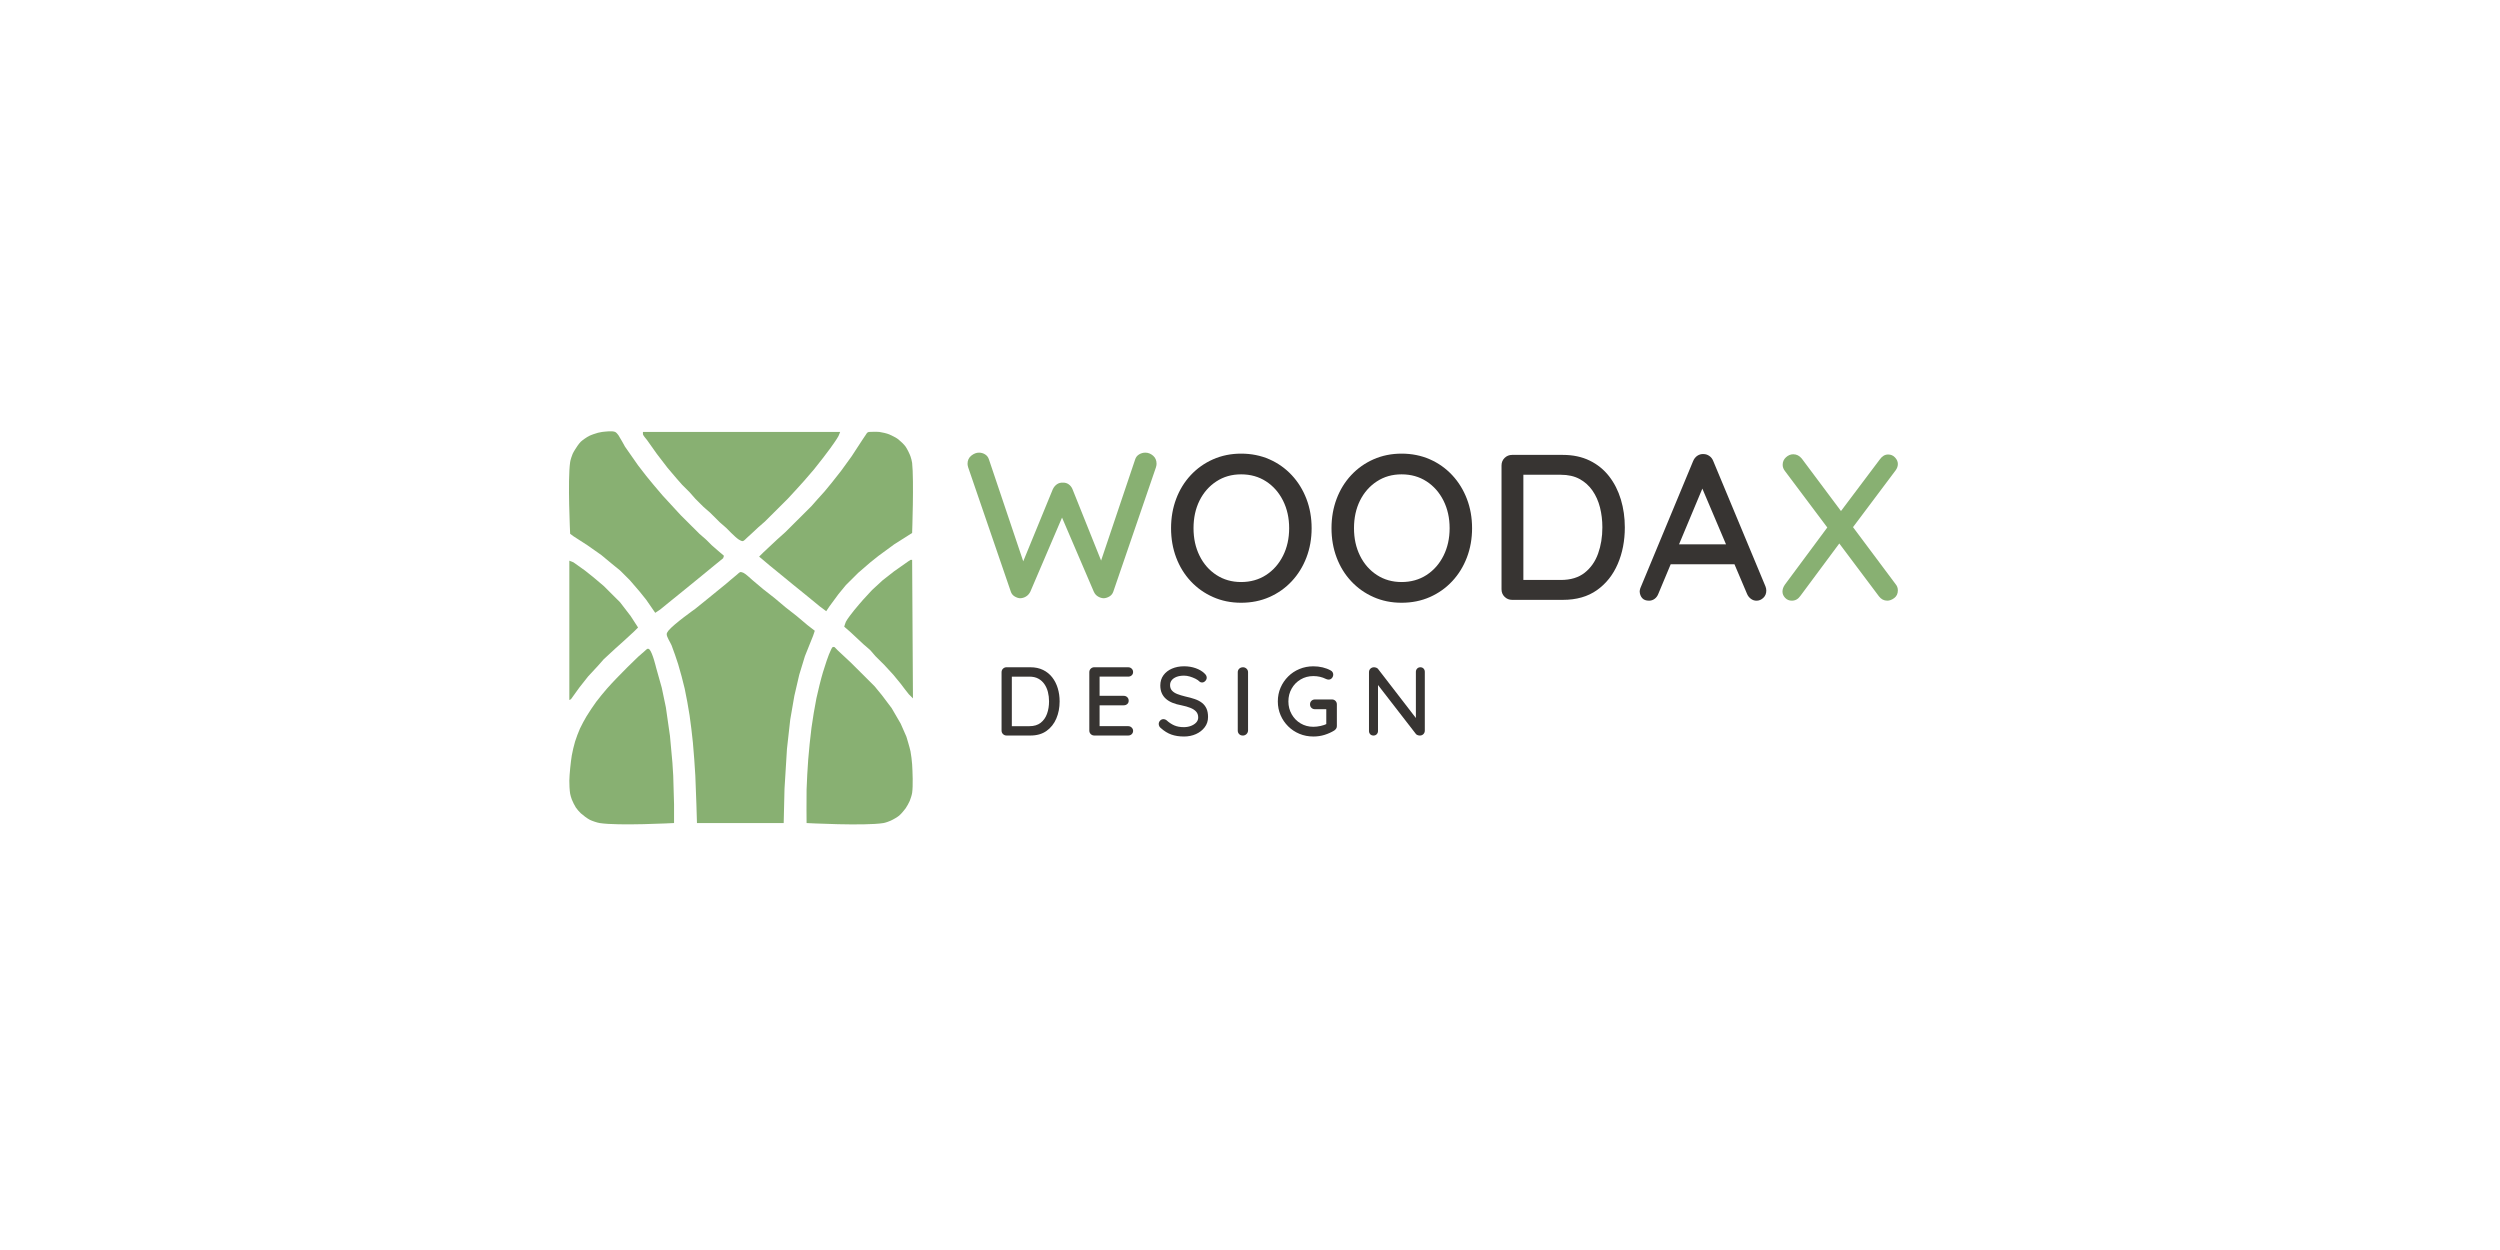
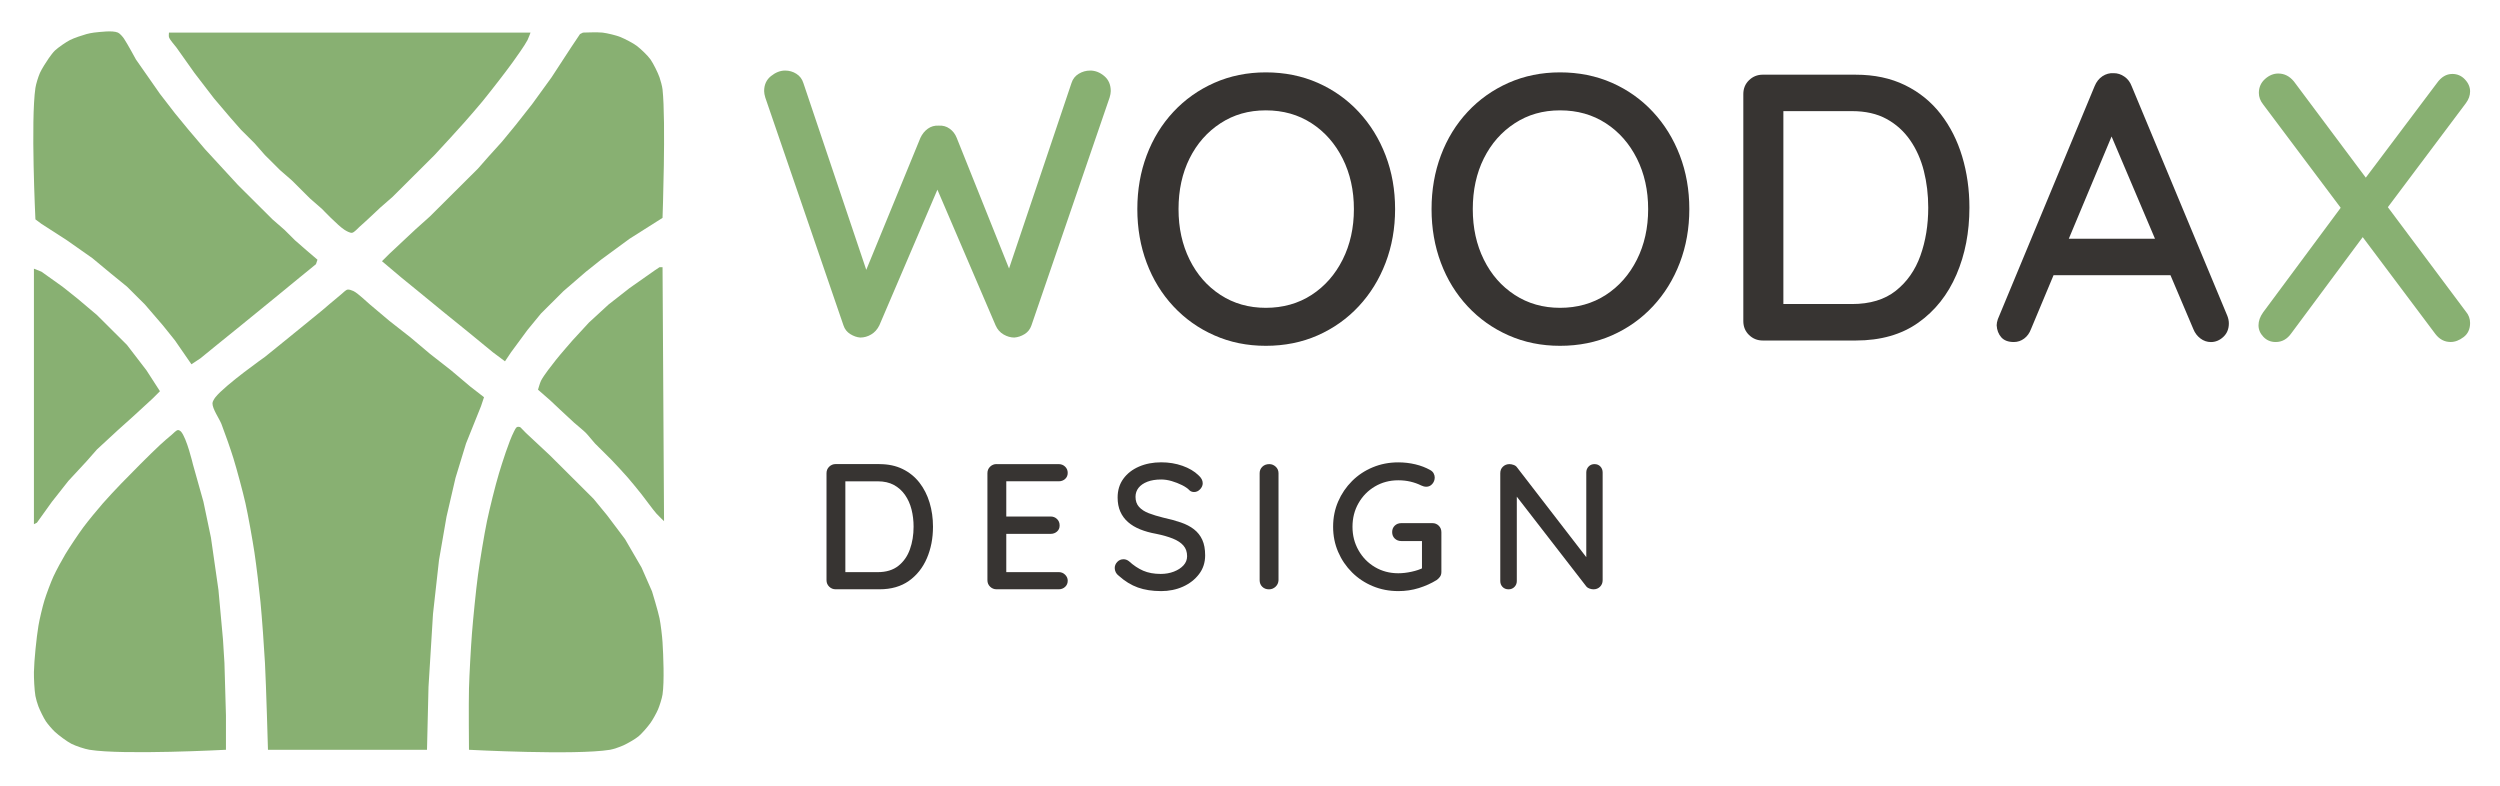
- <svg xmlns="http://www.w3.org/2000/svg" id="logo" viewBox="0 0 3000 1500">
+ <svg xmlns="http://www.w3.org/2000/svg" id="logo" viewBox="661 497 1636 514">
  <defs>
    <style>
      .cls-1 {
        fill: #373432;
      }

      .cls-2 {
        fill: #88b072;
      }
    </style>
  </defs>
  <g>
    <g>
      <path class="cls-1" d="M1236.53,800.72c5.73,0,10.76,1.07,15.16,3.22,4.39,2.15,8.04,5.12,10.98,8.88,2.94,3.79,5.16,8.16,6.65,13.1,1.49,4.96,2.23,10.19,2.23,15.74,0,7.58-1.33,14.45-4,20.66-2.67,6.21-6.59,11.13-11.74,14.8-5.18,3.67-11.59,5.51-19.27,5.51h-28.67c-1.65,0-3.06-.57-4.23-1.7-1.18-1.13-1.77-2.56-1.77-4.28v-69.98c0-1.72.59-3.14,1.77-4.28,1.18-1.13,2.59-1.7,4.23-1.7h28.67v.02ZM1235.36,871.41c5.57,0,10.06-1.37,13.51-4.1s5.98-6.35,7.57-10.82c1.61-4.49,2.41-9.41,2.41-14.8,0-3.98-.45-7.73-1.35-11.29-.9-3.55-2.31-6.72-4.23-9.47-1.92-2.77-4.35-4.96-7.29-6.56-2.94-1.6-6.49-2.4-10.63-2.4h-22.21l1.06-1.05v61.66l-.71-1.17h21.88Z" />
      <path class="cls-1" d="M1313.16,800.72h40.66c1.65,0,3.04.55,4.18,1.64,1.14,1.09,1.71,2.46,1.71,4.1s-.57,2.97-1.71,3.98c-1.14,1.02-2.53,1.52-4.18,1.52h-35.49l1.18-1.99v26.2l-1.06-1.17h30.08c1.65,0,3.04.55,4.18,1.64s1.71,2.5,1.71,4.22-.57,2.97-1.71,3.98-2.53,1.52-4.18,1.52h-29.84l.82-1.05v27.02l-.82-.94h35.14c1.65,0,3.04.57,4.18,1.7,1.14,1.13,1.71,2.44,1.71,3.92,0,1.64-.57,2.99-1.71,4.04-1.14,1.05-2.53,1.58-4.18,1.58h-40.66c-1.65,0-3.06-.57-4.24-1.7-1.18-1.13-1.76-2.56-1.76-4.28v-69.98c0-1.72.59-3.14,1.76-4.28,1.18-1.13,2.59-1.7,4.24-1.7Z" />
      <path class="cls-1" d="M1420.68,883.81c-5.65,0-10.65-.78-15.04-2.34-4.39-1.56-8.57-4.14-12.57-7.73-.86-.62-1.51-1.39-1.94-2.28-.43-.9-.65-1.82-.65-2.75,0-1.48.55-2.81,1.65-3.98,1.1-1.17,2.47-1.76,4.12-1.76,1.25,0,2.43.43,3.53,1.29,2.98,2.73,6.1,4.8,9.33,6.21,3.25,1.41,7.06,2.11,11.45,2.11,3.14,0,6.02-.51,8.63-1.52,2.63-1.02,4.73-2.38,6.3-4.1,1.57-1.72,2.35-3.71,2.35-5.98,0-2.81-.8-5.14-2.41-6.97-1.6-1.84-3.92-3.36-6.94-4.57-3.02-1.21-6.65-2.25-10.86-3.1-3.92-.7-7.43-1.68-10.51-2.93-3.1-1.25-5.74-2.83-7.92-4.74-2.2-1.91-3.88-4.2-5.06-6.85-1.18-2.66-1.77-5.74-1.77-9.24,0-4.76,1.26-8.85,3.76-12.28,2.51-3.44,5.92-6.09,10.22-7.95,4.31-1.87,9.16-2.81,14.57-2.81,4.94,0,9.55.76,13.87,2.28,4.31,1.52,7.78,3.57,10.45,6.15,1.88,1.64,2.82,3.4,2.82,5.27,0,1.41-.57,2.71-1.7,3.92-1.14,1.21-2.45,1.82-3.94,1.82-1.09,0-2.04-.31-2.82-.94-1.26-1.33-2.94-2.52-5.06-3.57-2.12-1.05-4.37-1.93-6.76-2.64-2.39-.7-4.69-1.05-6.88-1.05-3.53,0-6.55.49-9.06,1.46-2.51.98-4.43,2.3-5.76,3.98-1.33,1.68-2,3.65-2,5.92,0,2.66.76,4.84,2.29,6.56s3.67,3.1,6.41,4.16c2.74,1.05,5.88,2.01,9.39,2.87,4.31.94,8.15,1.99,11.57,3.16,3.41,1.17,6.3,2.68,8.63,4.51,2.35,1.84,4.16,4.12,5.4,6.85,1.26,2.73,1.88,6.13,1.88,10.17,0,4.69-1.33,8.79-4,12.28-2.66,3.51-6.17,6.25-10.51,8.2-4.33,1.95-9.18,2.93-14.51,2.93l.06-.02Z" />
      <path class="cls-1" d="M1497.66,876.68c-.08,1.72-.73,3.14-1.94,4.28-1.22,1.13-2.65,1.7-4.3,1.7-1.8,0-3.27-.57-4.41-1.7-1.14-1.13-1.7-2.56-1.7-4.28v-69.98c0-1.72.59-3.14,1.77-4.28,1.17-1.13,2.7-1.7,4.58-1.7,1.57,0,2.96.57,4.18,1.7,1.21,1.13,1.82,2.56,1.82,4.28v69.98Z" />
      <path class="cls-1" d="M1576.04,883.81c-5.96,0-11.5-1.07-16.68-3.22-5.18-2.15-9.69-5.15-13.57-9-3.88-3.87-6.92-8.32-9.1-13.4-2.19-5.08-3.3-10.56-3.3-16.5s1.1-11.42,3.3-16.5c2.19-5.08,5.23-9.53,9.1-13.4,3.88-3.87,8.41-6.87,13.57-9,5.18-2.15,10.72-3.22,16.68-3.22,3.84,0,7.55.43,11.16,1.29,3.61.86,6.84,2.11,9.74,3.75,1.02.55,1.77,1.27,2.24,2.17.47.9.7,1.78.7,2.64,0,1.64-.53,3.07-1.59,4.28-1.06,1.21-2.37,1.82-3.94,1.82-.55,0-1.12-.08-1.7-.23-.59-.16-1.12-.35-1.59-.59-2.19-1.09-4.55-1.93-7.05-2.52-2.51-.59-5.18-.88-7.98-.88-5.65,0-10.72,1.35-15.28,4.04-4.55,2.69-8.13,6.35-10.74,10.93-2.63,4.61-3.94,9.74-3.94,15.45s1.31,10.74,3.94,15.39c2.62,4.65,6.22,8.32,10.74,10.99,4.55,2.69,9.63,4.04,15.28,4.04,2.74,0,5.65-.33,8.69-1,3.06-.66,5.65-1.54,7.76-2.64l-.94,3.16v-22.24l1.88,1.64h-15.39c-1.73,0-3.16-.55-4.3-1.64-1.13-1.09-1.7-2.5-1.7-4.22s.57-3.12,1.7-4.22c1.14-1.09,2.57-1.64,4.3-1.64h20.33c1.65,0,3.04.57,4.18,1.7,1.14,1.13,1.7,2.56,1.7,4.28v25.97c0,1.25-.31,2.3-.94,3.16-.63.86-1.34,1.56-2.12,2.11-3.53,2.19-7.44,3.94-11.68,5.27-4.28,1.33-8.75,1.99-13.46,1.99v-.02Z" />
      <path class="cls-1" d="M1704.47,800.72c1.57,0,2.84.53,3.83,1.58.98,1.05,1.47,2.36,1.47,3.92v70.45c0,1.72-.57,3.14-1.7,4.28-1.14,1.13-2.57,1.7-4.3,1.7-.79,0-1.63-.16-2.53-.47-.91-.31-1.59-.74-2.06-1.29l-48.29-62.37,2.71-1.52v60.26c0,1.48-.51,2.75-1.53,3.81-1.02,1.05-2.31,1.58-3.88,1.58s-2.96-.53-3.94-1.58c-.98-1.05-1.47-2.32-1.47-3.81v-70.57c0-1.8.59-3.24,1.77-4.33,1.18-1.09,2.59-1.64,4.23-1.64.87,0,1.79.18,2.76.53.98.35,1.71.88,2.18,1.58l47.11,61.08-1.77,1.64v-59.34c0-1.56.52-2.87,1.53-3.92,1.02-1.05,2.31-1.58,3.88-1.58v.02Z" />
    </g>
    <g>
      <path class="cls-2" d="M1374.41,543.17c3.33,0,6.41,1.21,9.24,3.61,2.82,2.4,4.23,5.68,4.23,9.82,0,1.15-.25,2.58-.75,4.22l-51.15,149.1c-.84,2.48-2.33,4.39-4.49,5.72-2.16,1.33-4.41,2.07-6.74,2.25-2.33,0-4.67-.66-6.98-1.99-2.33-1.33-4.08-3.32-5.24-5.96l-39.43-91.95,2.25,1-38.92,90.95c-1.33,2.66-3.12,4.65-5.37,5.96-2.25,1.33-4.61,1.99-7.12,1.99-2.16-.16-4.33-.92-6.49-2.25-2.16-1.33-3.67-3.22-4.49-5.72l-51.16-149.1c-.49-1.66-.75-3.07-.75-4.22,0-4.14,1.49-7.42,4.49-9.82,3-2.4,6.08-3.61,9.24-3.61,2.67,0,5.12.7,7.35,2.11,2.25,1.41,3.78,3.44,4.61,6.09l43.17,128.23h-4.49l37.92-92.44c1.16-2.48,2.78-4.47,4.86-5.96,2.08-1.48,4.45-2.15,7.12-1.99,2.67-.16,5.04.49,7.12,1.99,2.08,1.48,3.63,3.48,4.61,5.96l35.94,89.7-3.74,1.99,42.92-127.47c.82-2.66,2.41-4.69,4.74-6.09,2.33-1.41,4.82-2.11,7.49-2.11v-.02Z" />
      <path class="cls-1" d="M1573.95,633.83c0,12.59-2.08,24.31-6.23,35.17-4.16,10.86-10.02,20.35-17.59,28.45-7.57,8.12-16.51,14.45-26.82,19.02-10.32,4.55-21.63,6.83-33.94,6.83s-23.37-2.28-33.68-6.83c-10.32-4.55-19.26-10.9-26.83-19.02-7.57-8.12-13.39-17.59-17.47-28.45-4.08-10.86-6.12-22.57-6.12-35.17s2.04-24.31,6.12-35.17c4.08-10.86,9.9-20.33,17.47-28.45,7.57-8.12,16.51-14.45,26.83-19.02,10.31-4.55,21.54-6.83,33.68-6.83s23.63,2.28,33.94,6.83c10.31,4.55,19.25,10.9,26.82,19.02,7.57,8.12,13.43,17.61,17.59,28.45,4.16,10.86,6.23,22.57,6.23,35.17ZM1546.99,633.83c0-12.26-2.45-23.28-7.35-33.06-4.9-9.76-11.68-17.48-20.33-23.1-8.65-5.62-18.63-8.45-29.95-8.45s-21.03,2.81-29.68,8.45c-8.65,5.64-15.39,13.3-20.22,22.98-4.82,9.69-7.23,20.76-7.23,33.18s2.41,23.28,7.23,33.06c4.83,9.78,11.58,17.48,20.22,23.1,8.65,5.64,18.54,8.45,29.68,8.45s21.29-2.81,29.95-8.45c8.65-5.62,15.43-13.34,20.33-23.1,4.9-9.76,7.35-20.8,7.35-33.06Z" />
      <path class="cls-1" d="M1766.49,633.83c0,12.59-2.08,24.31-6.23,35.17-4.16,10.86-10.02,20.35-17.59,28.45-7.57,8.12-16.5,14.45-26.82,19.02-10.31,4.55-21.63,6.83-33.94,6.83s-23.38-2.28-33.69-6.83c-10.31-4.55-19.25-10.9-26.82-19.02-7.57-8.12-13.4-17.59-17.47-28.45-4.08-10.86-6.12-22.57-6.12-35.17s2.04-24.31,6.12-35.17c4.08-10.86,9.9-20.33,17.47-28.45,7.57-8.12,16.51-14.45,26.82-19.02,10.31-4.55,21.55-6.83,33.69-6.83s23.63,2.28,33.94,6.83c10.32,4.55,19.25,10.9,26.82,19.02,7.57,8.12,13.43,17.61,17.59,28.45,4.16,10.86,6.23,22.57,6.23,35.17ZM1739.55,633.83c0-12.26-2.45-23.28-7.35-33.06-4.9-9.76-11.68-17.48-20.33-23.1-8.65-5.62-18.63-8.45-29.95-8.45s-21.03,2.81-29.68,8.45c-8.65,5.64-15.39,13.3-20.22,22.98-4.82,9.69-7.23,20.76-7.23,33.18s2.41,23.28,7.23,33.06c4.83,9.78,11.58,17.48,20.22,23.1,8.65,5.64,18.54,8.45,29.68,8.45s21.29-2.81,29.95-8.45c8.65-5.62,15.43-13.34,20.33-23.1,4.9-9.76,7.35-20.8,7.35-33.06Z" />
      <path class="cls-1" d="M1875.43,545.88c12.14,0,22.86,2.28,32.19,6.83,9.31,4.55,17.1,10.86,23.33,18.88,6.23,8.04,10.94,17.32,14.1,27.83,3.16,10.52,4.74,21.65,4.74,33.43,0,16.07-2.82,30.7-8.49,43.86-5.66,13.16-13.97,23.65-24.95,31.44-10.98,7.79-24.63,11.68-40.92,11.68h-60.88c-3.49,0-6.49-1.19-8.98-3.61-2.48-2.4-3.74-5.43-3.74-9.08v-148.58c0-3.65,1.26-6.66,3.74-9.08,2.49-2.4,5.49-3.61,8.98-3.61h60.88v.02ZM1872.94,695.96c11.8,0,21.37-2.89,28.69-8.69,7.31-5.8,12.68-13.45,16.09-22.98,3.41-9.53,5.12-19.99,5.12-31.44,0-8.45-.96-16.44-2.87-23.98-1.92-7.54-4.9-14.25-8.98-20.13-4.08-5.88-9.23-10.52-15.46-13.92-6.23-3.4-13.76-5.1-22.59-5.1h-47.15l2.25-2.25v130.96l-1.49-2.48h46.41-.02Z" />
      <path class="cls-1" d="M2046.22,578.18l-56.13,134.18c-1,2.66-2.49,4.73-4.49,6.21s-4.23,2.25-6.74,2.25c-3.67,0-6.41-1.03-8.24-3.1-1.82-2.07-2.82-4.69-3-7.83,0-1.15.26-2.48.75-3.98l63.37-152.58c1.16-2.81,2.87-4.98,5.12-6.46,2.26-1.48,4.71-2.15,7.36-1.99,2.48,0,4.82.74,6.97,2.25,2.16,1.48,3.75,3.57,4.75,6.21l62.62,150.33c.66,1.66,1,3.32,1,4.98,0,3.65-1.22,6.58-3.63,8.83-2.41,2.25-5.12,3.36-8.12,3.36-2.49,0-4.78-.78-6.87-2.36-2.08-1.58-3.62-3.61-4.6-6.09l-56.65-133.44,6.49-.74h.04ZM2000.07,677.08l11.23-23.86h70.61l4.23,23.86h-86.07Z" />
      <path class="cls-2" d="M2150.18,720.82c-3.16,0-5.83-1.11-7.98-3.36s-3.23-4.76-3.23-7.58,1-5.62,3-8.45l52.9-71.31,13.72,20.13-48.15,64.85c-2.67,3.81-6.08,5.72-10.24,5.72h-.02ZM2151.92,545.12c4,0,7.4,1.74,10.24,5.21l112.52,150.59c1.83,2.15,2.75,4.65,2.75,7.46,0,3.98-1.41,7.05-4.23,9.2-2.83,2.15-5.67,3.22-8.49,3.22-4,0-7.32-1.74-9.98-5.21l-112.78-150.33c-1.83-2.32-2.75-4.8-2.75-7.46,0-3.65,1.34-6.66,4-9.08,2.67-2.4,5.57-3.61,8.72-3.61v.02ZM2265.71,545.38c3.34,0,6.12,1.21,8.35,3.61,2.26,2.4,3.37,5.02,3.37,7.83,0,2.66-.92,5.21-2.75,7.69l-52.39,69.83-14.22-19.62,47.66-63.36c2.83-3.98,6.16-5.96,9.98-5.96l-.02-.02Z" />
    </g>
  </g>
  <g>
    <path class="cls-2" d="M888.39,686.5c.99-.2,3.02.53,3.93.98,3.11,1.56,8.12,6.58,10.8,8.8,3.21,2.66,12.76,10.76,12.76,10.76l13.75,10.76,12.76,10.76,13.75,10.76,12.76,10.76,8.84,6.84-1.96,5.87-9.82,24.44-6.87,22.49-5.89,25.42-4.91,28.36-3.93,35.2-2.95,47.91-.98,41.07h-104.07s-1.2-42.54-1.96-56.71c-.54-10.03-1.97-30.09-2.95-40.09-.79-8.09-2.71-24.23-3.93-32.27-1.23-8.11-4.09-24.27-5.89-32.27-1.66-7.41-5.62-22.08-7.85-29.33-1.75-5.69-5.69-16.94-7.85-22.49-1.35-3.47-6-9.96-5.89-13.69.03-1.09,1.28-3.06,1.96-3.91,6.54-8.15,32.4-26.4,32.4-26.4l15.71-12.71,21.6-17.6s9.49-8.16,12.76-10.76c.96-.76,2.73-2.69,3.93-2.93Z" />
    <path class="cls-2" d="M722.47,518.33c3.91-.39,12.1-1.56,15.71,0,1.27.55,3.15,2.76,3.93,3.91,2.21,3.27,7.85,13.69,7.85,13.69l15.71,22.49,9.82,12.71,8.84,10.76,10.8,12.71,21.6,23.47,22.58,22.49,7.85,6.84,6.87,6.84,7.85,6.84,6.87,5.87-.98,2.93-10.8,8.8-16.69,13.69-21.6,17.6-15.71,12.71-10.8,8.8-5.89,3.91-10.8-15.64-7.85-9.78-11.78-13.69-11.78-11.73-10.8-8.8-11.78-9.78-16.69-11.73-16.69-10.76-3.93-2.93s-3.14-64.76,0-86.04c.37-2.53,1.91-7.44,2.95-9.78,1.16-2.61,4.26-7.44,5.89-9.78.9-1.29,2.78-3.82,3.93-4.89,2.19-2.04,7.16-5.47,9.82-6.84s8.03-3.14,10.8-3.91c1.21-.34,3.66-.85,4.91-.98Z" />
    <path class="cls-2" d="M1042.53,518.33s9.6-.39,12.76,0,8.98,1.78,11.78,2.93,8.37,3.99,10.8,5.87,7.06,6.24,8.84,8.8c1.87,2.7,4.82,8.63,5.89,11.73.66,1.91,1.75,5.82,1.96,7.82,2.28,20.9,0,84.09,0,84.09l-21.6,13.69-18.65,13.69-9.82,7.82-14.73,12.71-14.73,14.67-8.84,10.76-10.8,14.67-3.93,5.87-7.85-5.87-16.69-13.69-15.71-12.71-16.69-13.69-10.8-8.8-12.76-10.76,4.91-4.89,16.69-15.64,9.82-8.8,31.42-31.29,6.87-7.82,8.84-9.78,8.84-10.76,10.8-13.69,12.76-17.6,12.76-19.56,5.89-8.8,1.96-.98Z" />
    <path class="cls-2" d="M999.33,776.46c.43-.23,1.51-.18,1.96,0,.37.14.87.79,1.15,1.07.71.69,2.78,2.84,2.78,2.84l15.71,14.67,28.47,28.36,8.84,10.76,11.78,15.64,10.8,18.58,6.87,15.64s4.01,13.12,4.91,17.6c.78,3.86,1.72,11.71,1.96,15.64.53,8.54,1.25,25.76,0,34.22-.37,2.53-1.95,7.43-2.95,9.78s-3.45,6.75-4.91,8.8c-1.71,2.4-5.58,6.92-7.85,8.8s-7.22,4.68-9.82,5.87c-2.12.97-6.54,2.56-8.84,2.93-22.78,3.68-92.29,0-92.29,0,0,0-.27-30.07,0-40.09.25-9.05,1.25-27.15,1.96-36.18.75-9.55,2.64-28.64,3.93-38.13,1.19-8.84,4.07-26.47,5.89-35.2,1.65-7.89,5.51-23.57,7.85-31.29,2.12-6.96,6.49-20.91,9.82-27.38.4-.78,1.18-2.52,1.96-2.93Z" />
    <path class="cls-2" d="M777.45,778.41c.55-.05,1.6.57,1.96.98,3.82,4.27,7.85,21.51,7.85,21.51l6.87,24.44,4.91,23.47,4.91,34.22,2.95,32.27.98,15.64.98,34.22v22.49s-67.29,3.56-89.34,0c-3.06-.5-9.02-2.5-11.78-3.91-2.97-1.52-8.35-5.57-10.8-7.82-1.66-1.53-4.64-4.97-5.89-6.84-1.52-2.28-3.91-7.23-4.91-9.78-.65-1.66-1.66-5.09-1.96-6.84-.67-3.86-1.05-11.73-.98-15.64.13-7.61,1.7-22.8,2.95-30.31.7-4.21,2.68-12.54,3.93-16.62s4.16-11.84,5.89-15.64,5.71-11.1,7.85-14.67c2.73-4.54,8.63-13.34,11.78-17.6,3-4.06,9.45-11.84,12.76-15.64,2.84-3.27,8.77-9.59,11.78-12.71,6.25-6.48,18.94-19.28,25.53-25.42,1.91-1.78,5.83-5.21,7.85-6.84.95-.77,2.71-2.82,3.93-2.93Z" />
    <path class="cls-2" d="M771.56,518.33h236.61s-1.35,3.72-1.96,4.89c-2.06,3.9-7.26,11.07-9.82,14.67-2.13,2.99-6.59,8.82-8.84,11.73-2.66,3.45-8.03,10.32-10.8,13.69-2.87,3.48-8.79,10.3-11.78,13.69-2.18,2.47-6.62,7.34-8.84,9.78-2.69,2.95-10.8,11.73-10.8,11.73l-27.49,27.38-7.85,6.84s-10.19,9.66-13.74,12.71c-1.19,1.02-3.36,3.68-4.91,3.91-1.31.19-3.79-1.25-4.91-1.96-4.25-2.69-14.73-13.69-14.73-13.69l-7.85-6.84-11.78-11.73-7.85-6.84-9.82-9.78-6.87-7.82-8.84-8.8-6.87-7.82-10.8-12.71-12.76-16.62s-8.82-12.47-11.78-16.62c-1.22-1.71-4.26-4.84-4.91-6.84-.22-.7,0-2.93,0-2.93Z" />
    <path class="cls-2" d="M1092.61,671.84h1.96l.98,166.22s-3.76-3.59-4.91-4.89c-2.66-3.01-7.32-9.57-9.82-12.71-2.17-2.72-6.55-8.13-8.84-10.76-2.62-3.01-8.04-8.86-10.8-11.73-1.68-1.75-5.15-5.14-6.87-6.84-.29-.29-.88-.85-1.17-1.14-.2-.2-.6-.62-.8-.82-.27-.27-.81-.81-1.08-1.07-.22-.22-.67-.65-.89-.88-1.54-1.65-4.31-5.23-5.89-6.84-1.82-1.86-5.92-5.1-7.85-6.84-3.99-3.6-15.71-14.67-15.71-14.67l-7.85-6.84s1.26-4.49,1.96-5.87c1.92-3.75,7.23-10.37,9.82-13.69s10.8-12.71,10.8-12.71l10.8-11.73,12.76-11.73,13.75-10.76,16.69-11.73,2.95-1.96Z" />
    <path class="cls-2" d="M683.19,672.82l4.91,1.96,13.75,9.78,9.82,7.82,12.76,10.76,19.64,19.56,12.76,16.62,8.84,13.69-4.91,4.89-12.76,11.73-9.82,8.8-13.75,12.71-6.87,7.82-11.78,12.71-10.8,13.69-9.82,13.69-1.96.98v-167.2Z" />
  </g>
</svg>
